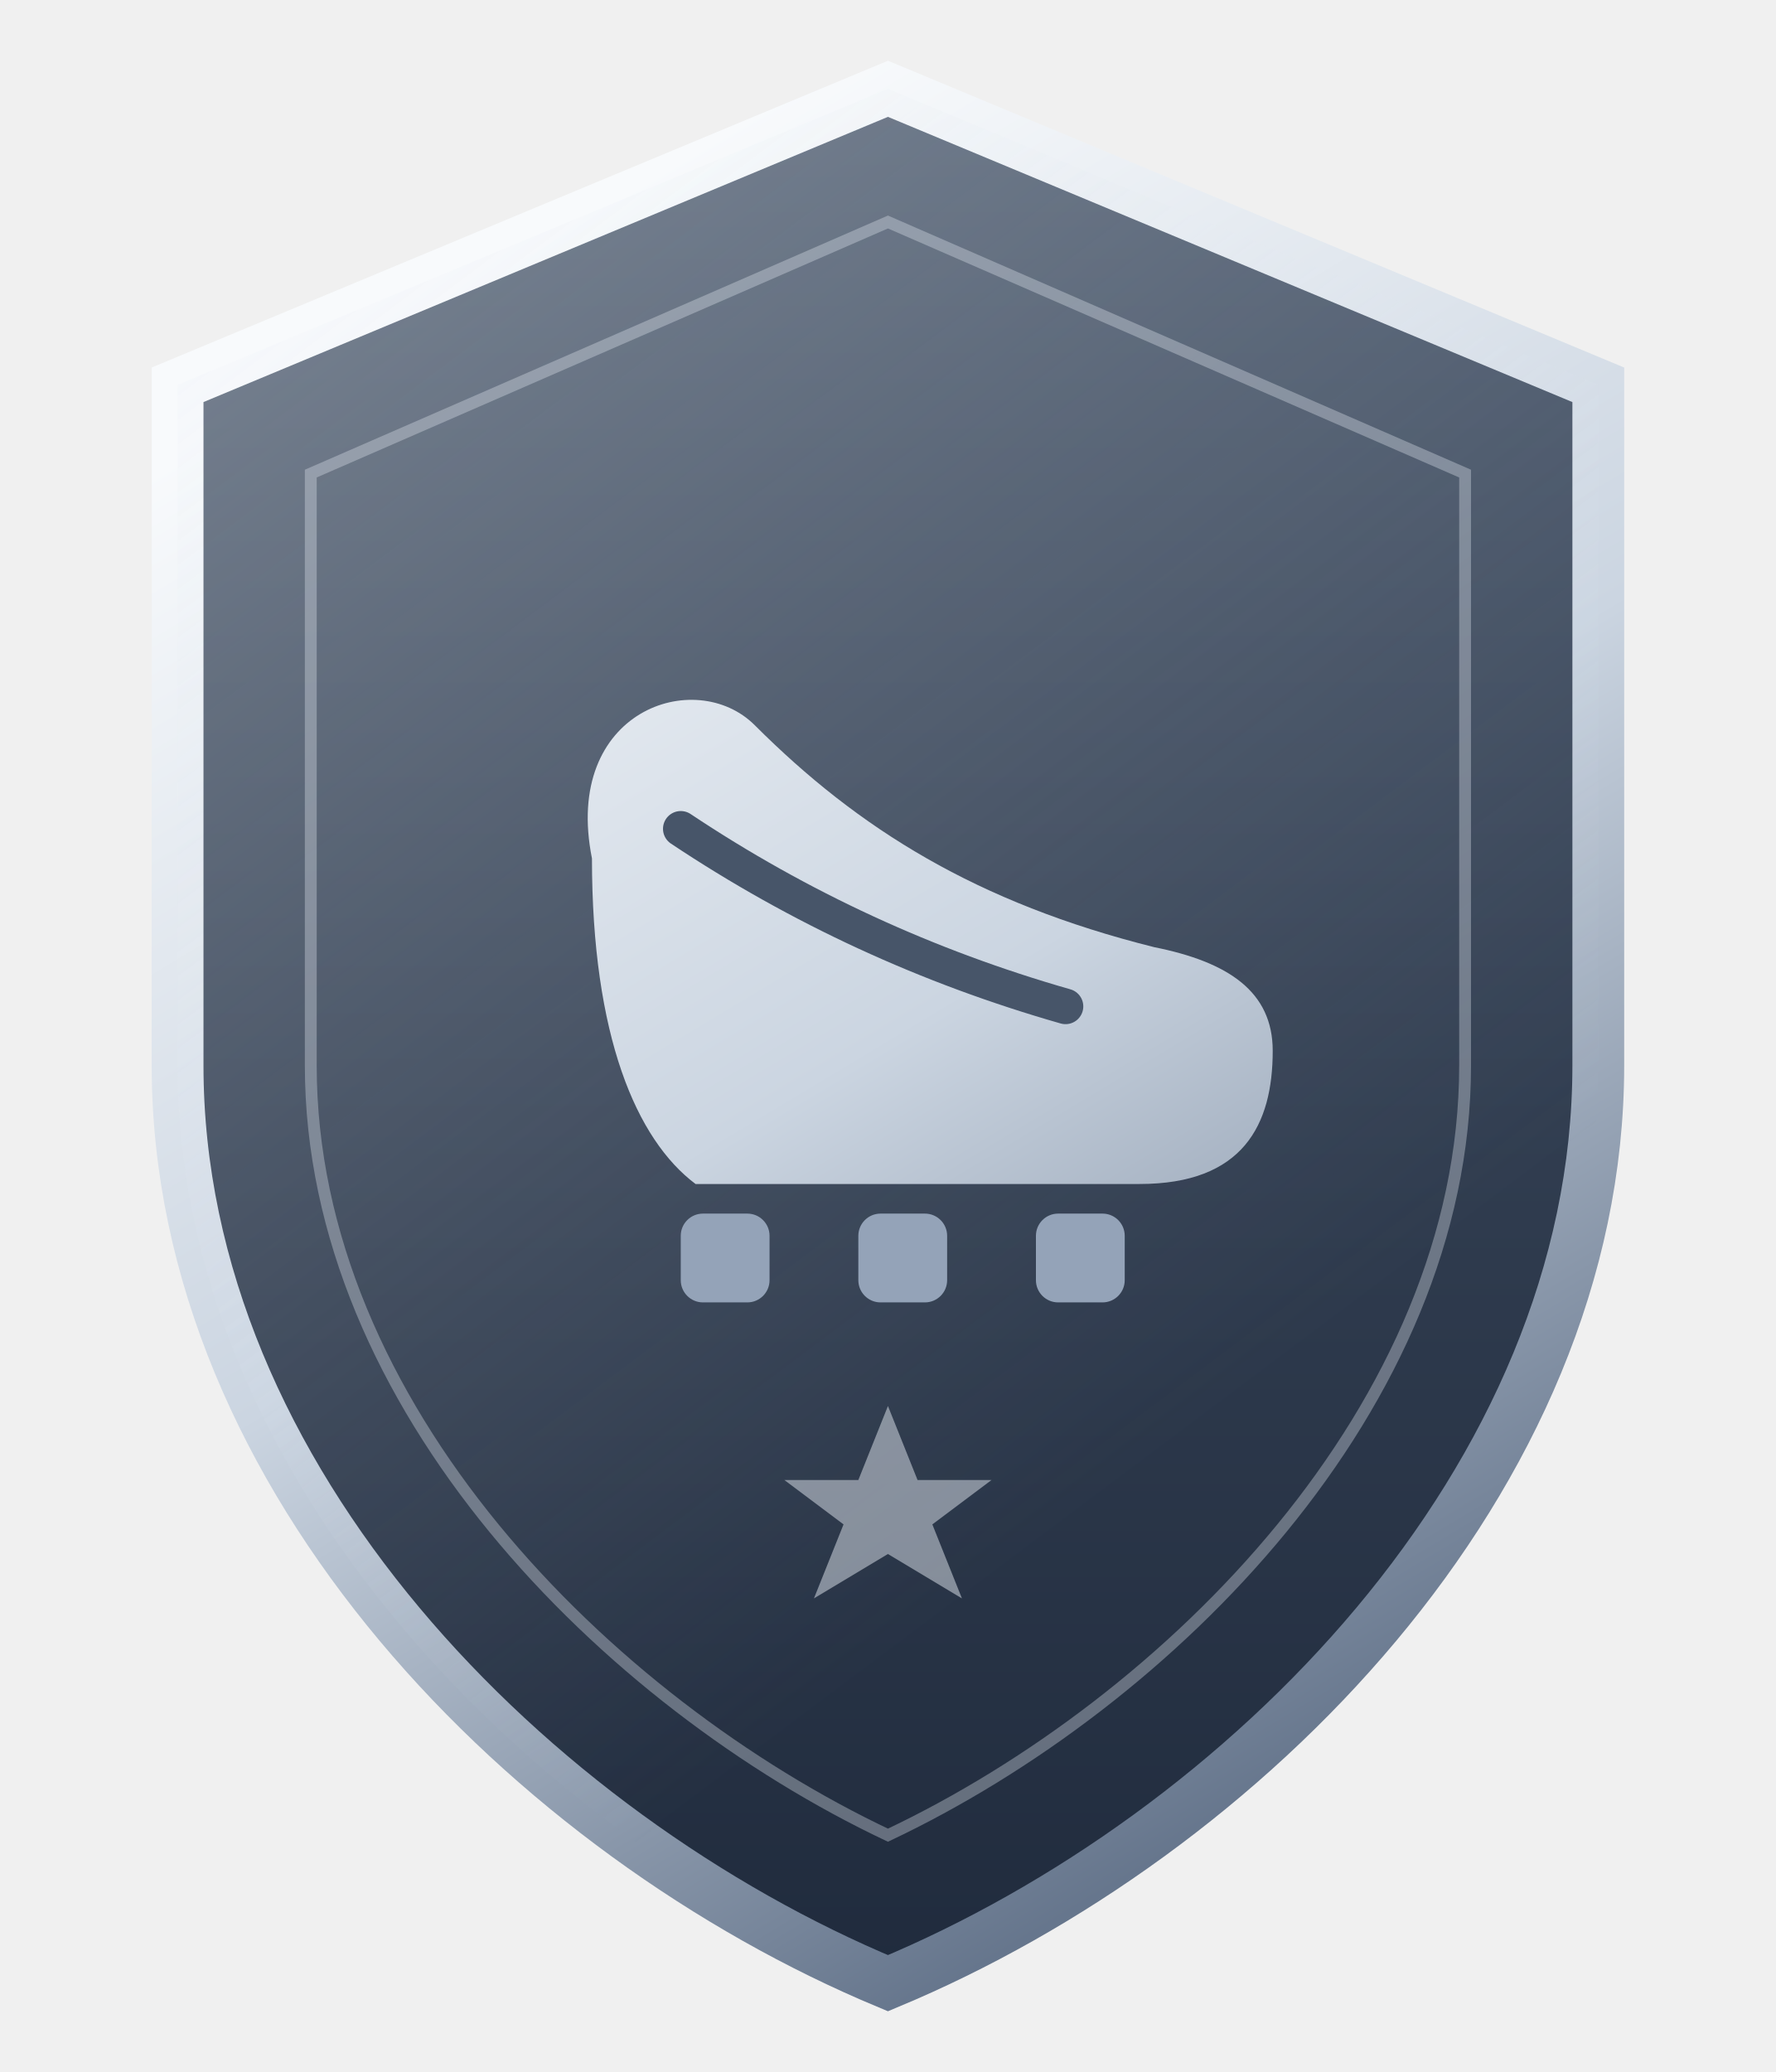
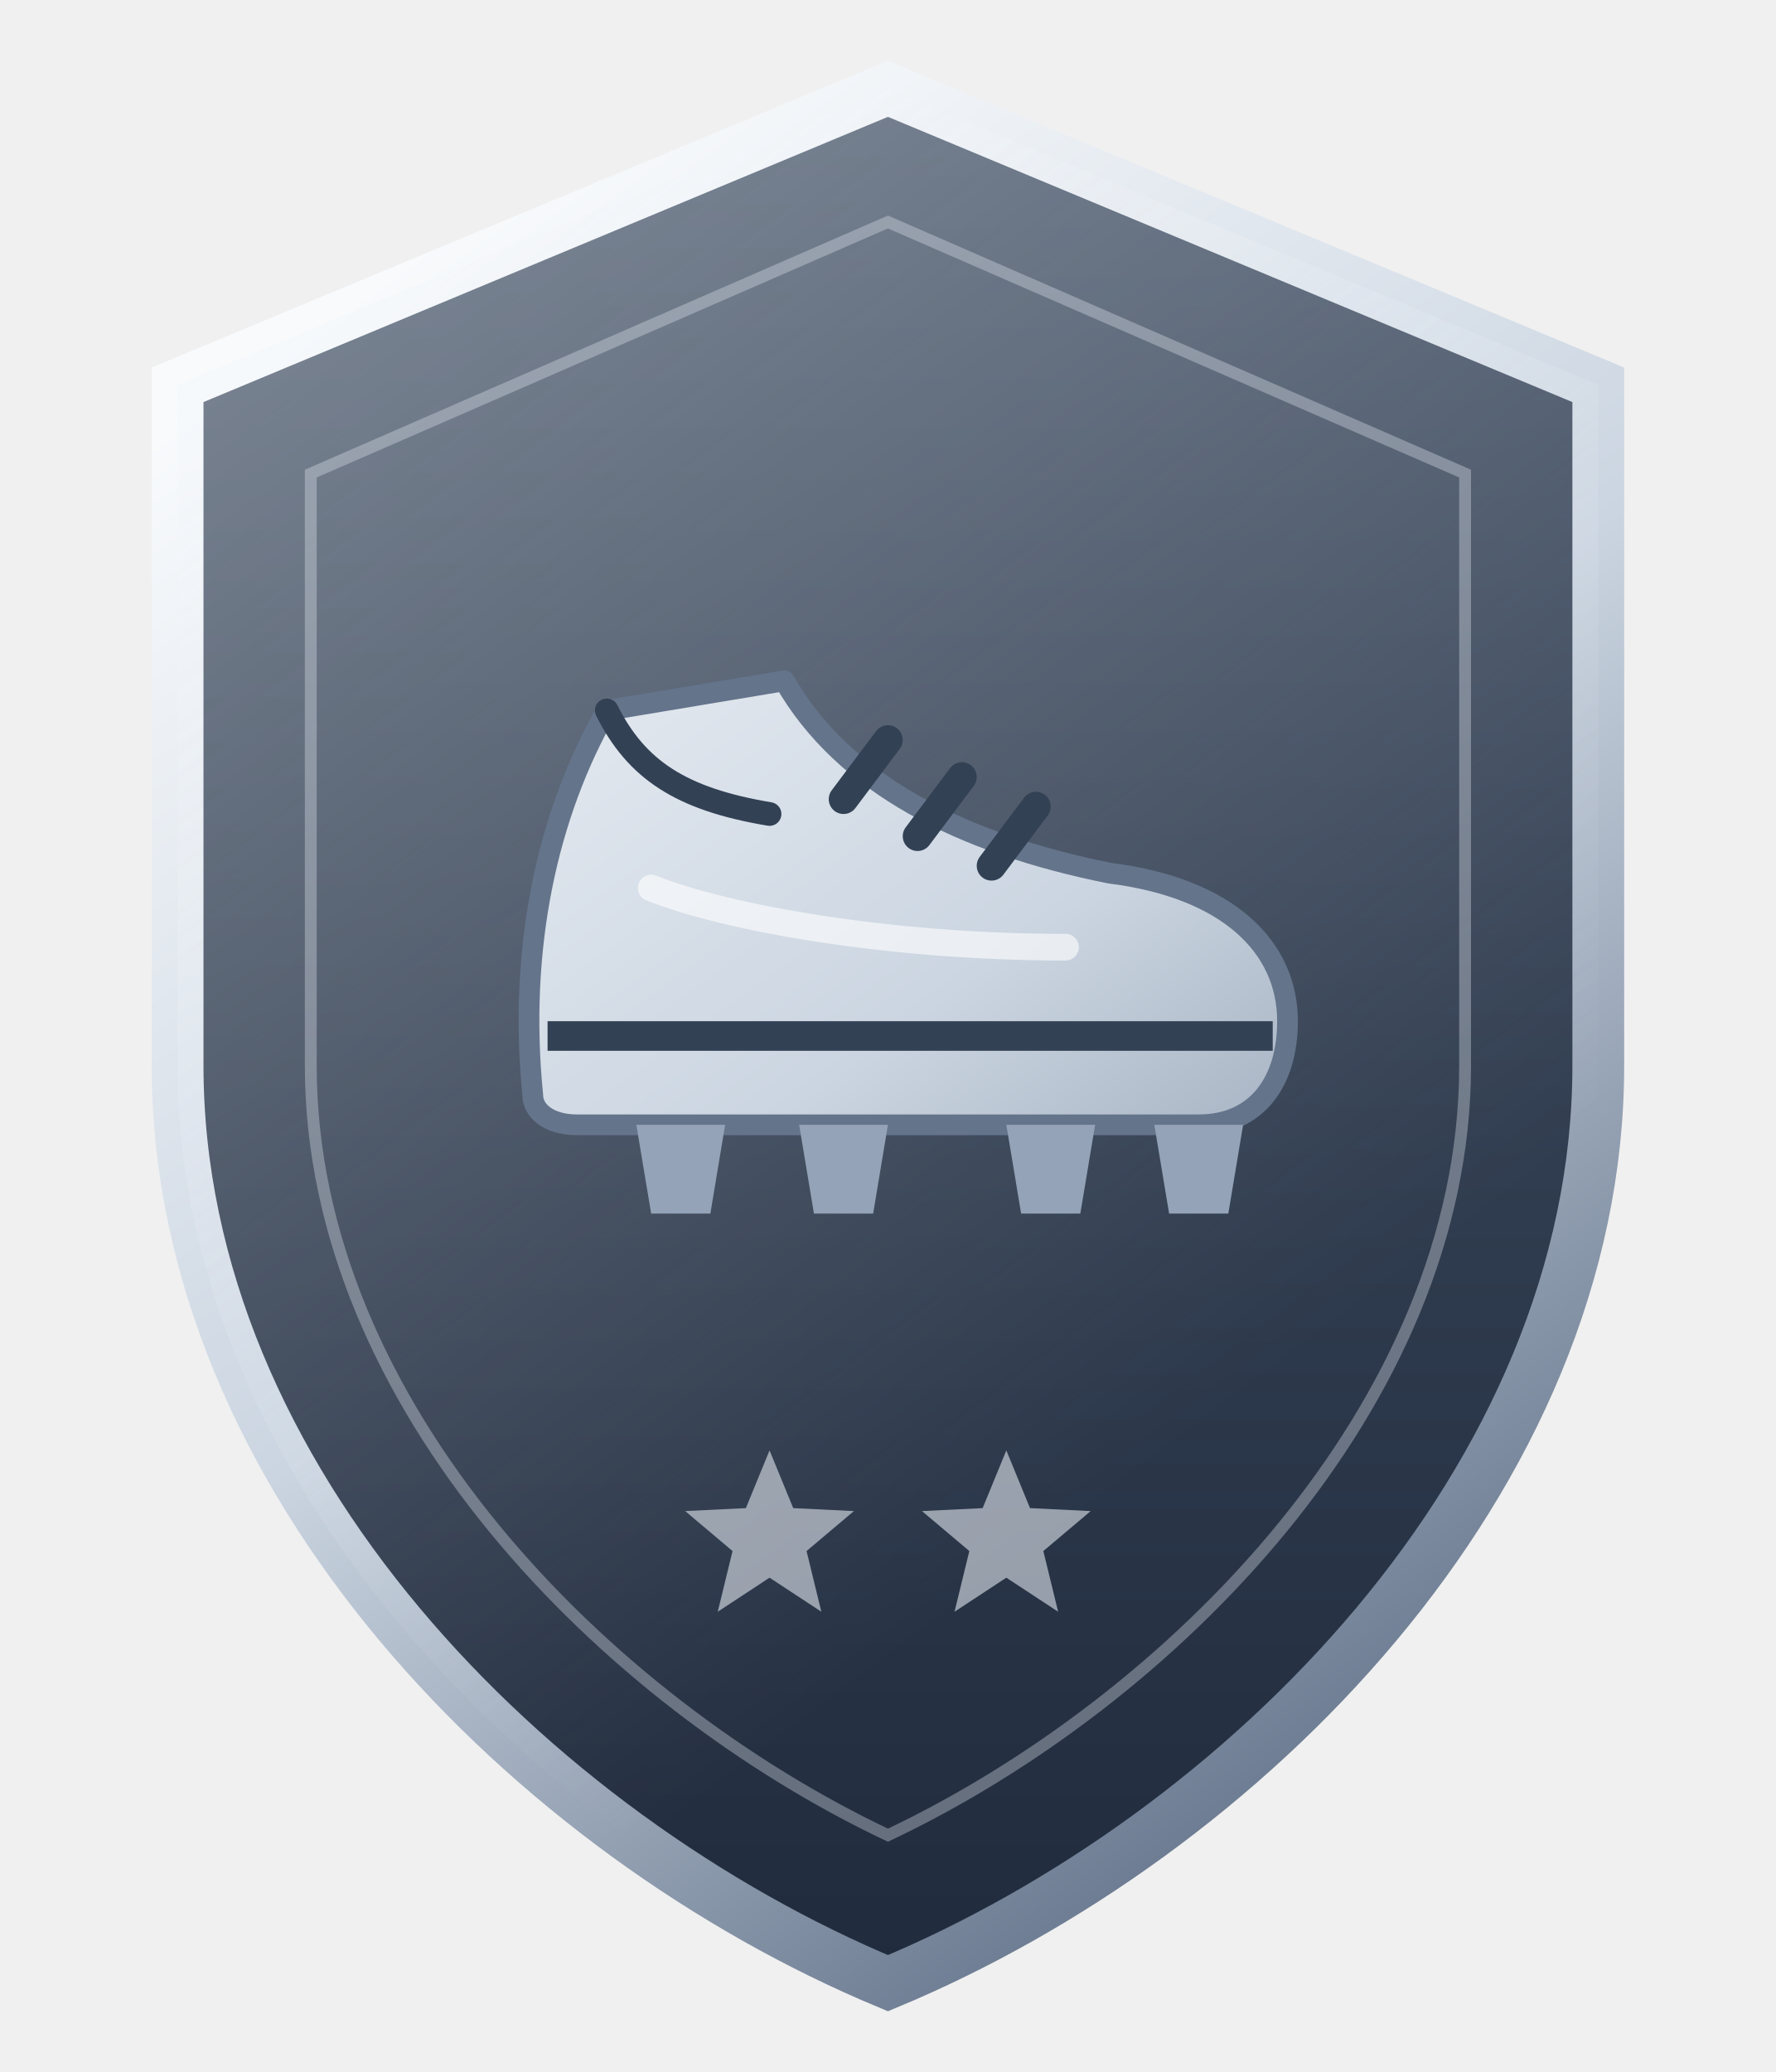
<svg xmlns="http://www.w3.org/2000/svg" viewBox="0 0 120 140" fill="none">
  <defs>
    <linearGradient id="jv-bg" x1="60" y1="0" x2="60" y2="140" gradientUnits="userSpaceOnUse">
      <stop offset="0" stop-color="#475569" />
      <stop offset="1" stop-color="#1e293b" />
    </linearGradient>
-     <linearGradient id="jv-met" x1="30" y1="20" x2="90" y2="120" gradientUnits="userSpaceOnUse">
+     <linearGradient id="jv-met" x1="24" y1="20" x2="96" y2="120" gradientUnits="userSpaceOnUse">
      <stop offset="0" stop-color="#f8fafc" />
      <stop offset=".5" stop-color="#cbd5e1" />
      <stop offset="1" stop-color="#64748b" />
    </linearGradient>
    <linearGradient id="jv-shine" x1="30" y1="10" x2="90" y2="90" gradientUnits="userSpaceOnUse">
-       <stop offset="0" stop-color="#f1f5f9" stop-opacity=".3" />
-       <stop offset="1" stop-color="#cbd5e1" stop-opacity="0" />
+       <stop offset="0" stop-color="#f1f5f9" stop-opacity=".32" />
+       <stop offset="1" stop-color="#f1f5f9" stop-opacity="0" />
    </linearGradient>
  </defs>
  <path d="M60 6L108 26V72C108 100 84 124 60 134C36 124 12 100 12 72V26L60 6Z" fill="url(#jv-bg)" stroke="url(#jv-met)" stroke-width="3.5" />
  <path d="M60 6L108 26V72C108 100 84 124 60 134C36 124 12 100 12 72V26L60 6Z" fill="url(#jv-shine)" />
-   <path d="M60 15L99 32V72C99 95 79 115 60 124C41 115 21 95 21 72V32L60 15Z" fill="none" stroke="#e2e8f0" stroke-width="0.8" opacity=".35" />
-   <path d="M40 58 c0 12 3 19 7 22 h30 c7 0 9 -4 9 -9 c0 -4 -3 -6 -8 -7 c-12 -3 -20 -8 -27 -15 c-4 -4 -13 -1 -11 9 z" fill="url(#jv-met)" />
-   <path d="M46 56 q12 8 26 12" fill="none" stroke="#475569" stroke-width="2.4" stroke-linecap="round" />
-   <rect x="46" y="82" width="6" height="6" rx="1.5" fill="#94a3b8" />
-   <rect x="58" y="82" width="6" height="6" rx="1.5" fill="#94a3b8" />
-   <rect x="70" y="82" width="6" height="6" rx="1.5" fill="#94a3b8" />
-   <polygon points="60,95 62,100 67,100 63,103 65,108 60,105 55,108 57,103 53,100 58,100" fill="#e2e8f0" opacity=".5" />
+   <path d="M60 15L99 32V72C99 95 79 115 60 124C41 115 21 95 21 72V32L60 15Z" fill="none" stroke="#e2e8f0" stroke-width="0.8" opacity="0.35" />
+   <path d="M36 74 C35 64 37 55 41 48 L53 46 C57 53 65 57 75 59 C83 60 87 64 87 69 C87 73 85 76 81 76 H39 C37 76 36 75 36 74 Z" fill="url(#jv-met)" stroke="#64748b" stroke-width="1.4" stroke-linejoin="round" />
+   <path d="M37 70 H86" stroke="#334155" stroke-width="2" />
+   <path d="M41 48 C43 52 46 54 52 55" fill="none" stroke="#334155" stroke-width="1.6" stroke-linecap="round" />
+   <path d="M57 54 l3 -4 M62 56.5 l3 -4 M67 58.5 l3 -4" stroke="#334155" stroke-width="2" stroke-linecap="round" />
+   <path d="M43 76 h6 l-1 6 h-4 z M54 76 h6 l-1 6 h-4 z M68 76 h6 l-1 6 h-4 z M78 76 h6 l-1 6 h-4 z" fill="#94a3b8" />
+   <path d="M44 60 C49 62 60 64 72 64" fill="none" stroke="#ffffff" stroke-opacity=".6" stroke-width="1.8" stroke-linecap="round" />
+   <polygon points="52.0,98.0 53.6,101.9 57.7,102.1 54.5,104.8 55.5,108.9 52.0,106.6 48.5,108.9 49.5,104.8 46.3,102.1 50.4,101.9" fill="#e2e8f0" opacity="0.6" />
+   <polygon points="68.0,98.0 69.6,101.9 73.7,102.1 70.5,104.8 71.5,108.9 68.0,106.6 64.5,108.9 65.5,104.8 62.3,102.1 66.4,101.9" fill="#e2e8f0" opacity="0.6" />
</svg>
